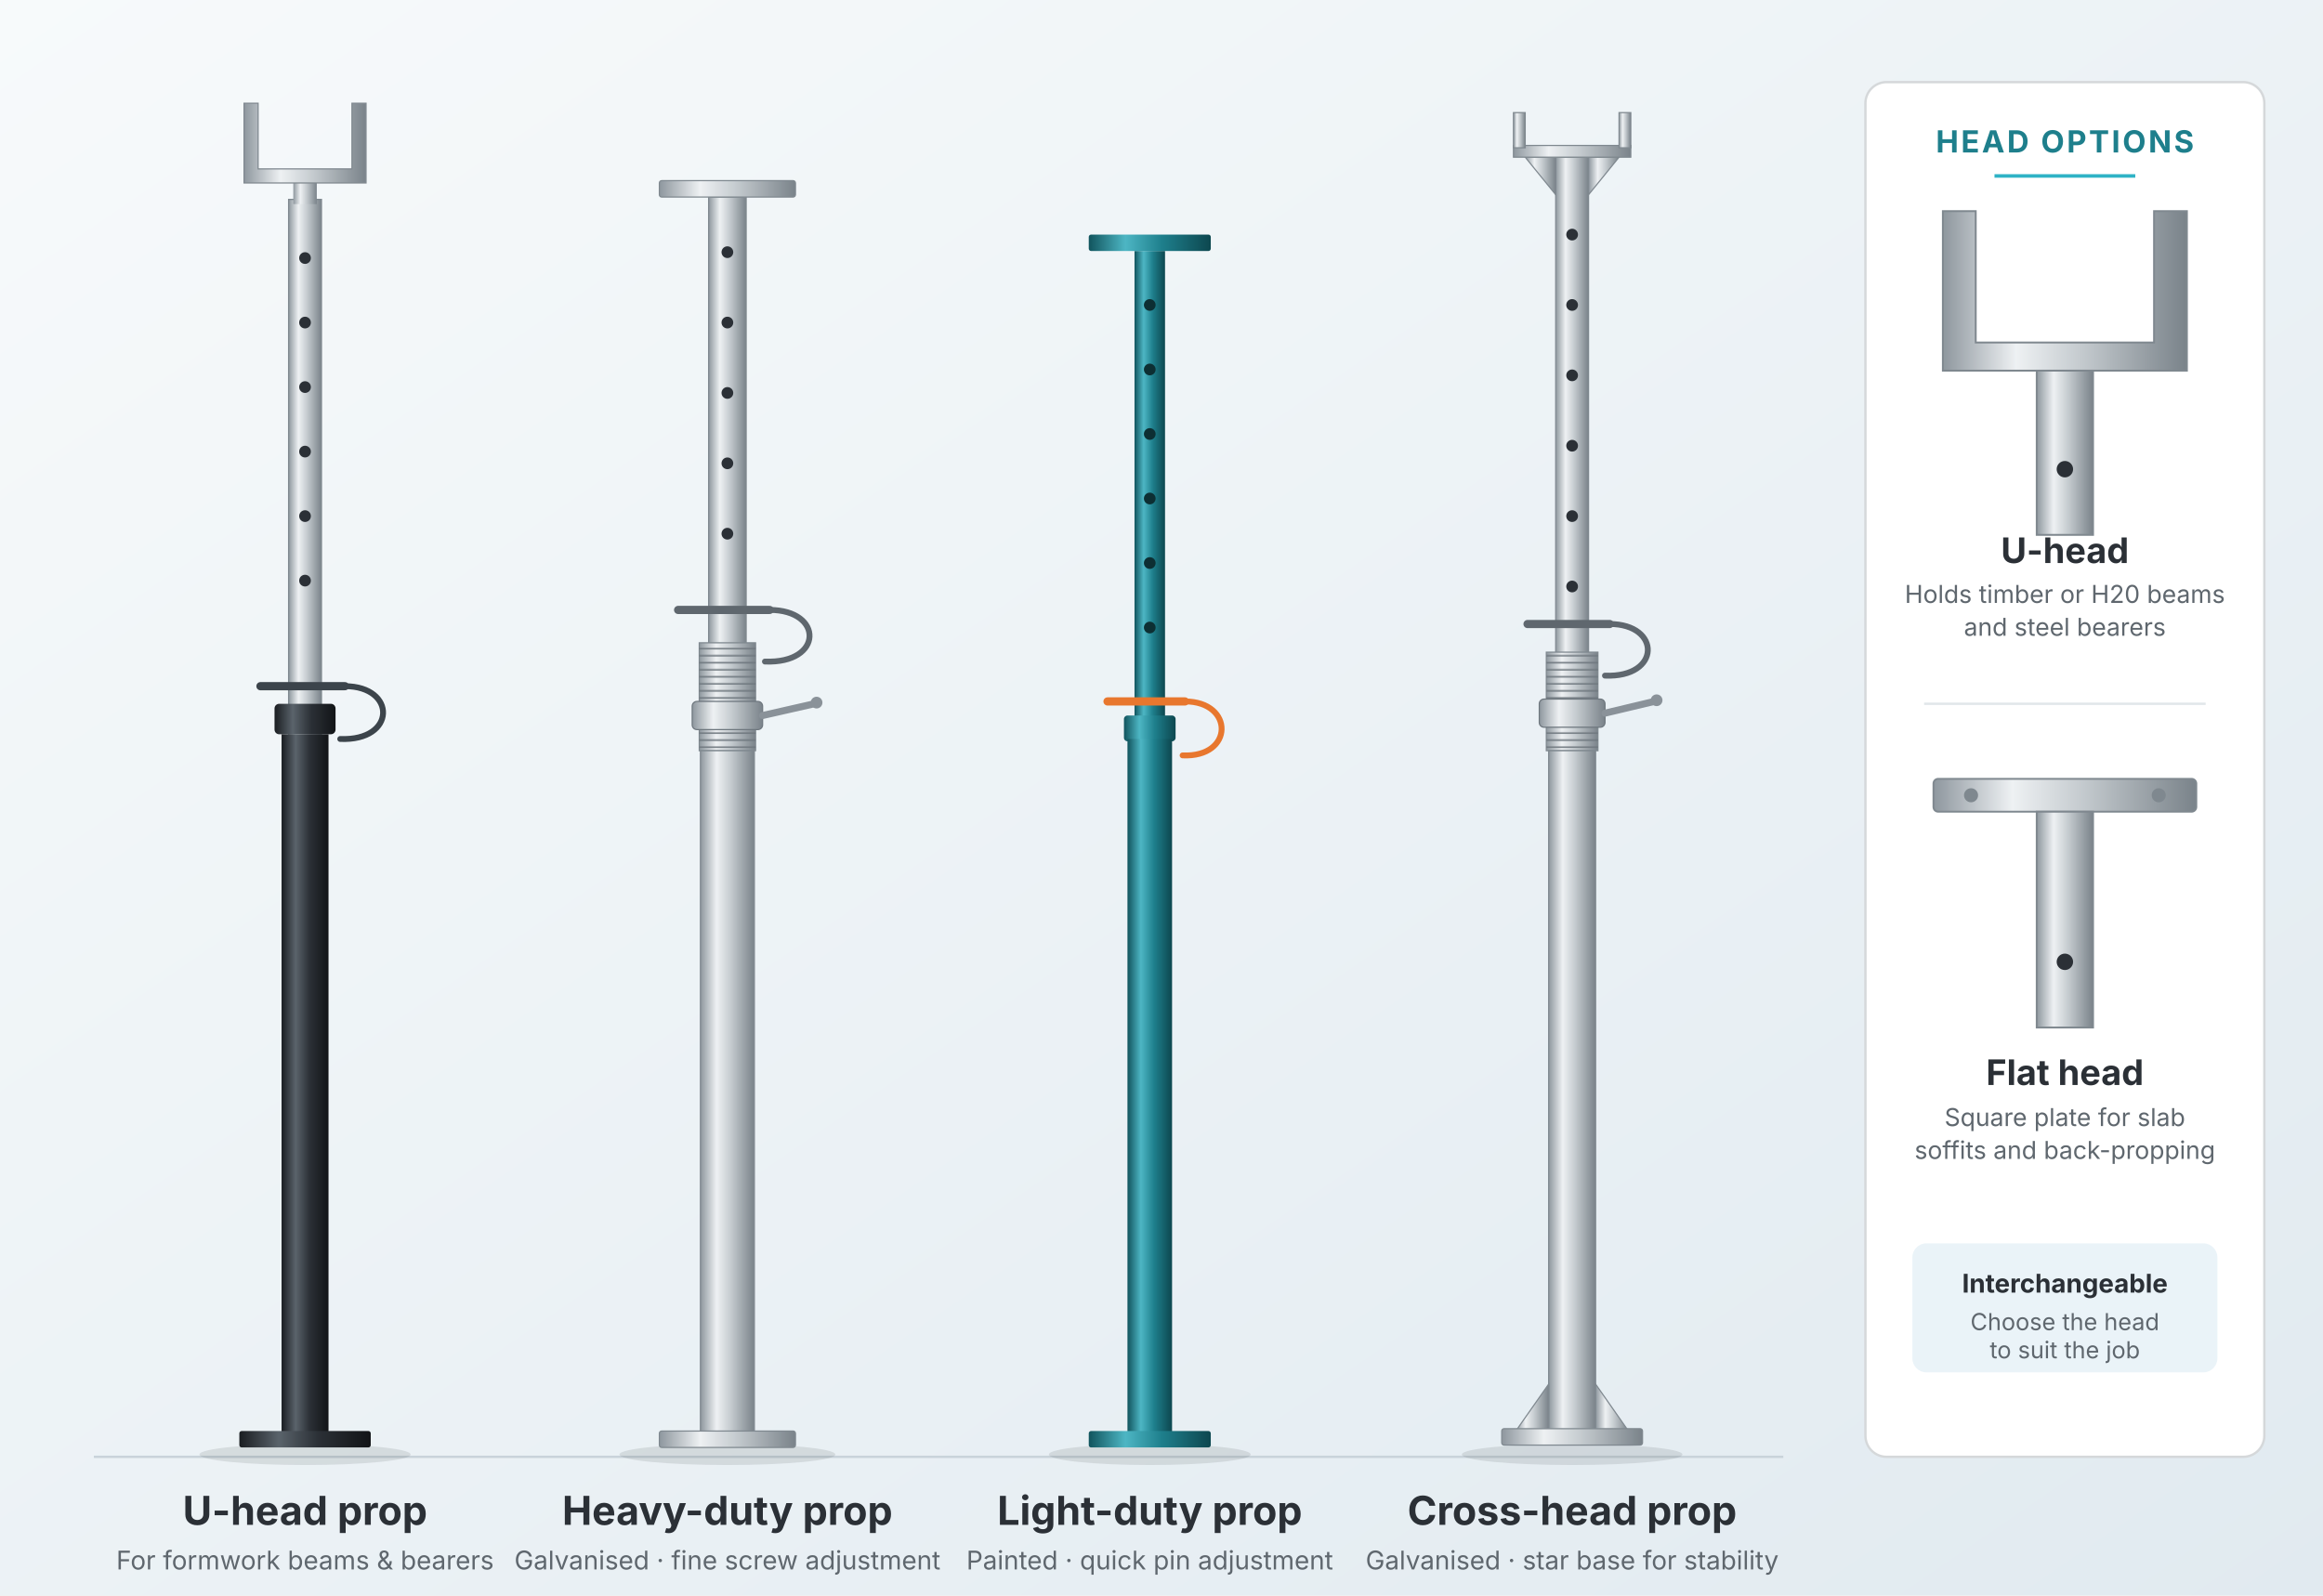
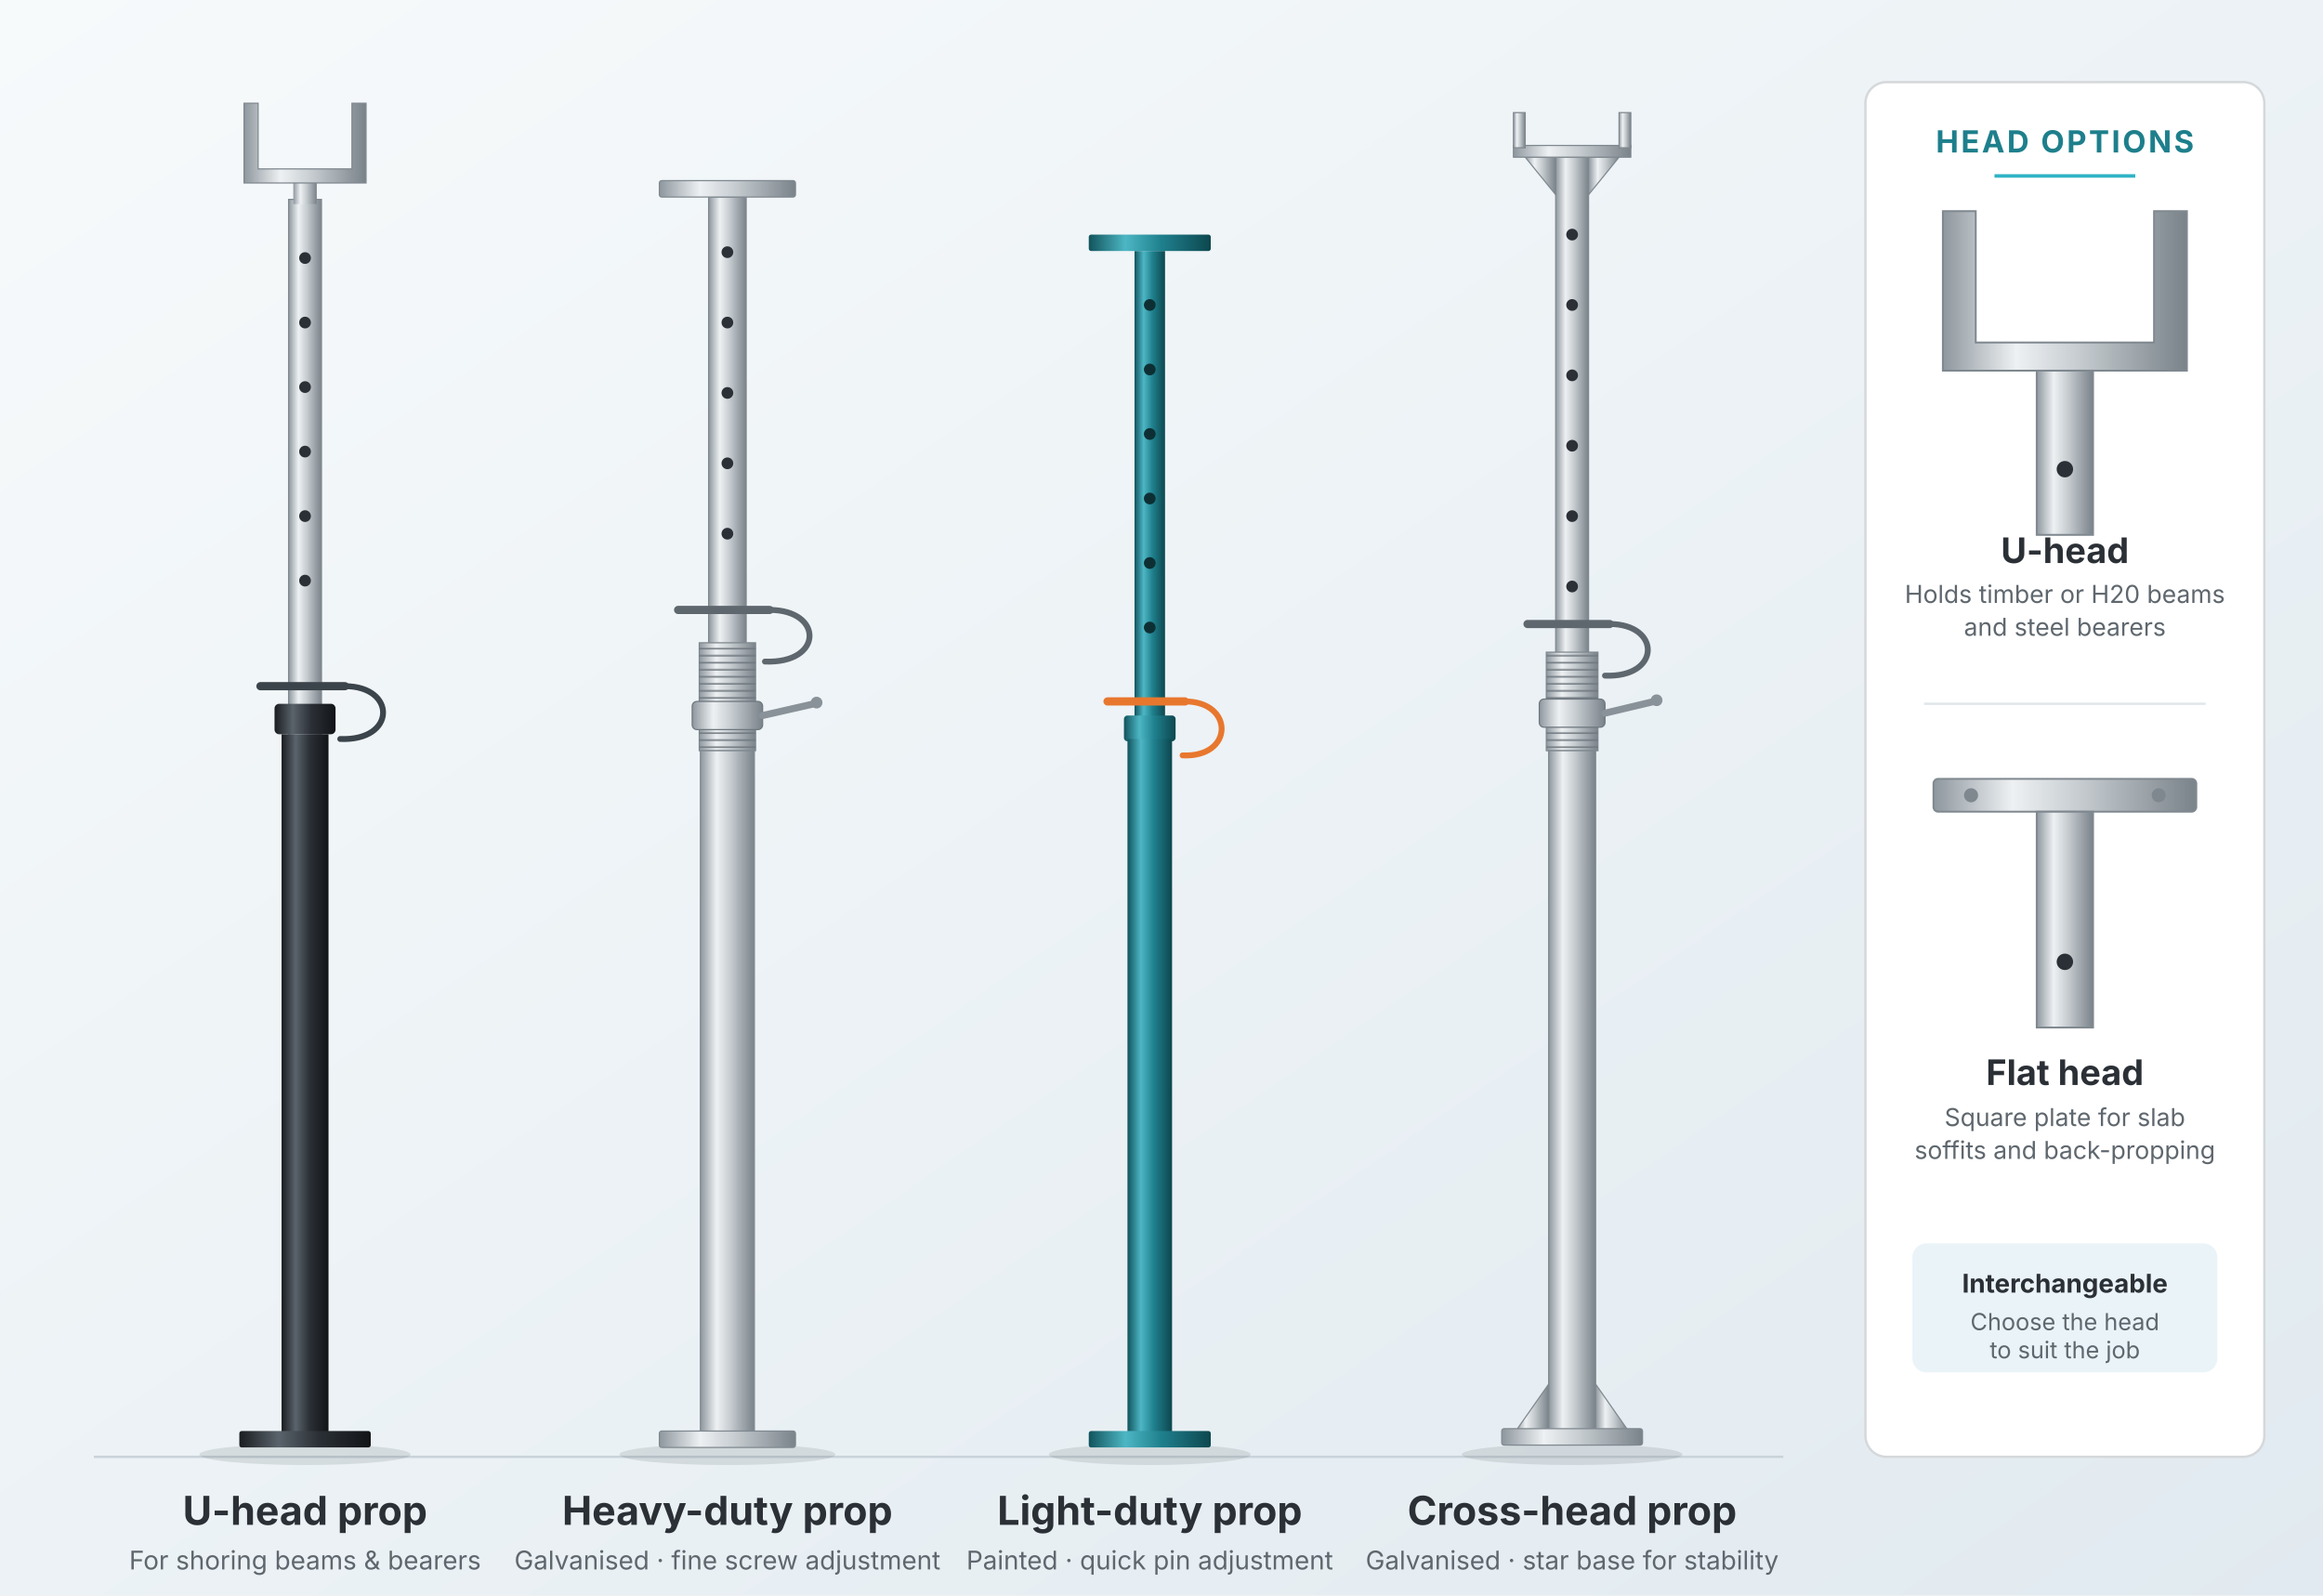
<svg xmlns="http://www.w3.org/2000/svg" viewBox="0 0 1980 1360" width="1980" height="1360" font-family="Inter, Arial, sans-serif">
  <defs>
    <linearGradient id="bg" x1="0" y1="0" x2="1" y2="1">
      <stop offset="0" stop-color="#F7FAFB" />
      <stop offset="1" stop-color="#E1EAF0" />
    </linearGradient>
    <linearGradient id="gv" x1="0" x2="1">
      <stop offset="0" stop-color="#8E979E" />
      <stop offset=".3" stop-color="#EEF1F3" />
      <stop offset=".55" stop-color="#C7CDD1" />
      <stop offset="1" stop-color="#7A838A" />
    </linearGradient>
    <linearGradient id="ch" x1="0" x2="1">
      <stop offset="0" stop-color="#1A1D21" />
      <stop offset=".3" stop-color="#5A636B" />
      <stop offset=".6" stop-color="#2B3036" />
      <stop offset="1" stop-color="#121417" />
    </linearGradient>
    <linearGradient id="tl" x1="0" x2="1">
      <stop offset="0" stop-color="#11545D" />
      <stop offset=".3" stop-color="#4DB6C4" />
      <stop offset=".6" stop-color="#1E7F8C" />
      <stop offset="1" stop-color="#0D474F" />
    </linearGradient>
    <pattern id="th" width="8" height="6" patternUnits="userSpaceOnUse">
      <line x1="0" y1="1" x2="8" y2="1" stroke="#6E777E" stroke-width="1.2" />
    </pattern>
  </defs>
  <rect width="1980" height="1360" fill="url(#bg)" />
  <line x1="80" y1="1242" x2="1520" y2="1242" stroke="#C9D3DA" stroke-width="2" />
  <g transform="translate(260,0)">
    <ellipse cx="0" cy="1240" rx="90" ry="9" fill="#2B3036" opacity=".12" />
    <rect x="-14" y="170" width="28" height="470" fill="url(#gv)" stroke="#7F888F" />
    <g fill="#2B3036">
      <circle cy="220" r="5" />
      <circle cy="275" r="5" />
      <circle cy="330" r="5" />
      <circle cy="385" r="5" />
      <circle cy="440" r="5" />
      <circle cy="495" r="5" />
    </g>
    <line x1="-38" y1="585" x2="34" y2="585" stroke="#3C444B" stroke-width="7" stroke-linecap="round" />
    <path d="M34 585 C78 585 78 632 30 630" stroke="#3C444B" stroke-width="5" fill="none" stroke-linecap="round" />
    <rect x="-26" y="600" width="52" height="26" rx="4" fill="url(#ch)" />
    <rect x="-20" y="626" width="40" height="596" fill="url(#ch)" />
    <rect x="-56" y="1220" width="112" height="14" rx="2" fill="url(#ch)" />
    <rect x="-10" y="150" width="20" height="24" fill="url(#gv)" />
    <path d="M-52 88 H-40 V144 H40 V88 H52 V156 H-52 Z" fill="url(#gv)" stroke="#7F888F" />
    <text y="1300" text-anchor="middle" font-size="34" font-weight="700" fill="#2B3036">U-head prop</text>
-     <text y="1338" text-anchor="middle" font-size="22" fill="#5F676E">For formwork beams &amp; bearers</text>
+     <text y="1338" text-anchor="middle" font-size="22" fill="#5F676E">For shoring beams &amp; bearers</text>
  </g>
  <g transform="translate(620,0)">
    <ellipse cx="0" cy="1240" rx="92" ry="9" fill="#2B3036" opacity=".12" />
    <rect x="-16" y="168" width="32" height="392" fill="url(#gv)" stroke="#7F888F" />
    <g fill="#2B3036">
      <circle cy="215" r="5" />
      <circle cy="275" r="5" />
      <circle cy="335" r="5" />
      <circle cy="395" r="5" />
      <circle cy="455" r="5" />
    </g>
    <rect x="-24" y="548" width="48" height="92" fill="url(#gv)" stroke="#7F888F" />
    <rect x="-24" y="548" width="48" height="92" fill="url(#th)" />
    <line x1="-42" y1="520" x2="36" y2="520" stroke="#5F676E" stroke-width="7" stroke-linecap="round" />
    <path d="M36 520 C82 520 82 566 32 564" stroke="#5F676E" stroke-width="5" fill="none" stroke-linecap="round" />
    <rect x="-30" y="598" width="60" height="24" rx="4" fill="url(#gv)" stroke="#6E777E" />
    <path d="M30 610 L74 600" stroke="#8A9299" stroke-width="6" stroke-linecap="round" />
    <circle cx="76" cy="599" r="5" fill="#8A9299" />
    <rect x="-23" y="640" width="46" height="582" fill="url(#gv)" stroke="#7F888F" />
    <rect x="-58" y="154" width="116" height="14" rx="2" fill="url(#gv)" stroke="#7F888F" />
    <rect x="-58" y="1220" width="116" height="14" rx="2" fill="url(#gv)" stroke="#7F888F" />
    <text y="1300" text-anchor="middle" font-size="34" font-weight="700" fill="#2B3036">Heavy-duty prop</text>
    <text y="1338" text-anchor="middle" font-size="22" fill="#5F676E">Galvanised · fine screw adjustment</text>
  </g>
  <g transform="translate(980,0)">
    <ellipse cx="0" cy="1240" rx="86" ry="9" fill="#2B3036" opacity=".12" />
    <rect x="-13" y="214" width="26" height="420" fill="url(#tl)" />
    <g fill="#0D2F33">
      <circle cy="260" r="5" />
      <circle cy="315" r="5" />
      <circle cy="370" r="5" />
      <circle cy="425" r="5" />
      <circle cy="480" r="5" />
      <circle cy="535" r="5" />
    </g>
    <line x1="-36" y1="598" x2="30" y2="598" stroke="#E8772E" stroke-width="7" stroke-linecap="round" />
    <path d="M30 598 C72 598 72 646 28 644" stroke="#E8772E" stroke-width="5" fill="none" stroke-linecap="round" />
    <rect x="-22" y="610" width="44" height="22" rx="3" fill="url(#tl)" />
    <rect x="-19" y="630" width="38" height="592" fill="url(#tl)" />
    <rect x="-52" y="200" width="104" height="14" rx="2" fill="url(#tl)" />
    <rect x="-52" y="1220" width="104" height="14" rx="2" fill="url(#tl)" />
    <text y="1300" text-anchor="middle" font-size="34" font-weight="700" fill="#2B3036">Light-duty prop</text>
    <text y="1338" text-anchor="middle" font-size="22" fill="#5F676E">Painted · quick pin adjustment</text>
  </g>
  <g transform="translate(1340,0)">
    <ellipse cx="0" cy="1240" rx="94" ry="9" fill="#2B3036" opacity=".12" />
    <rect x="-14" y="134" width="28" height="436" fill="url(#gv)" stroke="#7F888F" />
    <g fill="#2B3036">
      <circle cy="200" r="5" />
      <circle cy="260" r="5" />
      <circle cy="320" r="5" />
      <circle cy="380" r="5" />
      <circle cy="440" r="5" />
      <circle cy="500" r="5" />
    </g>
    <rect x="-22" y="556" width="44" height="84" fill="url(#gv)" stroke="#7F888F" />
    <rect x="-22" y="556" width="44" height="84" fill="url(#th)" />
    <line x1="-38" y1="532" x2="32" y2="532" stroke="#5F676E" stroke-width="7" stroke-linecap="round" />
    <path d="M32 532 C76 532 76 578 28 576" stroke="#5F676E" stroke-width="5" fill="none" stroke-linecap="round" />
    <rect x="-28" y="596" width="56" height="24" rx="4" fill="url(#gv)" stroke="#6E777E" />
    <path d="M28 608 L70 598" stroke="#8A9299" stroke-width="6" stroke-linecap="round" />
    <circle cx="72" cy="597" r="5" fill="#8A9299" />
    <rect x="-20" y="640" width="40" height="580" fill="url(#gv)" stroke="#7F888F" />
    <polygon points="-20,1220 -20,1180 -48,1220" fill="url(#gv)" stroke="#7F888F" />
    <polygon points="20,1220 20,1180 48,1220" fill="url(#gv)" stroke="#7F888F" />
    <rect x="-60" y="1218" width="120" height="14" rx="2" fill="url(#gv)" stroke="#7F888F" />
    <polygon points="-14,134 -14,166 -40,134" fill="url(#gv)" stroke="#7F888F" />
    <polygon points="14,134 14,166 40,134" fill="url(#gv)" stroke="#7F888F" />
    <rect x="-50" y="124" width="100" height="10" fill="url(#gv)" stroke="#7F888F" />
    <rect x="-50" y="96" width="10" height="30" fill="url(#gv)" stroke="#7F888F" />
    <rect x="40" y="96" width="10" height="30" fill="url(#gv)" stroke="#7F888F" />
    <text y="1300" text-anchor="middle" font-size="34" font-weight="700" fill="#2B3036">Cross-head prop</text>
    <text y="1338" text-anchor="middle" font-size="22" fill="#5F676E">Galvanised · star base for stability</text>
  </g>
  <g transform="translate(1760,0)">
    <rect x="-170" y="70" width="340" height="1172" rx="18" fill="#FFFFFF" stroke="#D5D8DA" stroke-width="2" />
    <text y="130" text-anchor="middle" font-size="26" font-weight="700" fill="#1E7F8C" letter-spacing="2">HEAD OPTIONS</text>
    <line x1="-60" y1="150" x2="60" y2="150" stroke="#2FB3C6" stroke-width="3" />
    <g transform="translate(0,300) scale(2)">
      <path d="M-52 -60 H-38 V-4 H38 V-60 H52 V8 H-52 Z" fill="url(#gv)" stroke="#7F888F" stroke-width=".8" />
      <rect x="-12" y="8" width="24" height="70" fill="url(#gv)" stroke="#7F888F" stroke-width=".8" />
      <circle cy="50" r="3.5" fill="#2B3036" />
    </g>
    <text y="480" text-anchor="middle" font-size="30" font-weight="700" fill="#2B3036">U-head</text>
    <text y="514" text-anchor="middle" font-size="21" fill="#5F676E">Holds timber or H20 beams</text>
    <text y="542" text-anchor="middle" font-size="21" fill="#5F676E">and steel bearers</text>
    <line x1="-120" y1="600" x2="120" y2="600" stroke="#E1E6E9" stroke-width="2" />
    <g transform="translate(0,720) scale(2)">
      <rect x="-56" y="-28" width="112" height="14" rx="2" fill="url(#gv)" stroke="#7F888F" stroke-width=".8" />
      <circle cx="-40" cy="-21" r="3" fill="#7F888F" />
      <circle cx="40" cy="-21" r="3" fill="#7F888F" />
      <rect x="-12" y="-14" width="24" height="92" fill="url(#gv)" stroke="#7F888F" stroke-width=".8" />
      <circle cy="50" r="3.5" fill="#2B3036" />
    </g>
    <text y="925" text-anchor="middle" font-size="30" font-weight="700" fill="#2B3036">Flat head</text>
    <text y="960" text-anchor="middle" font-size="21" fill="#5F676E">Square plate for slab</text>
    <text y="988" text-anchor="middle" font-size="21" fill="#5F676E">soffits and back-propping</text>
    <rect x="-130" y="1060" width="260" height="110" rx="12" fill="#EAF3F8" />
    <text y="1102" text-anchor="middle" font-size="22" font-weight="700" fill="#2B3036">Interchangeable</text>
    <text y="1134" text-anchor="middle" font-size="20" fill="#5F676E">Choose the head</text>
    <text y="1158" text-anchor="middle" font-size="20" fill="#5F676E">to suit the job</text>
  </g>
</svg>
